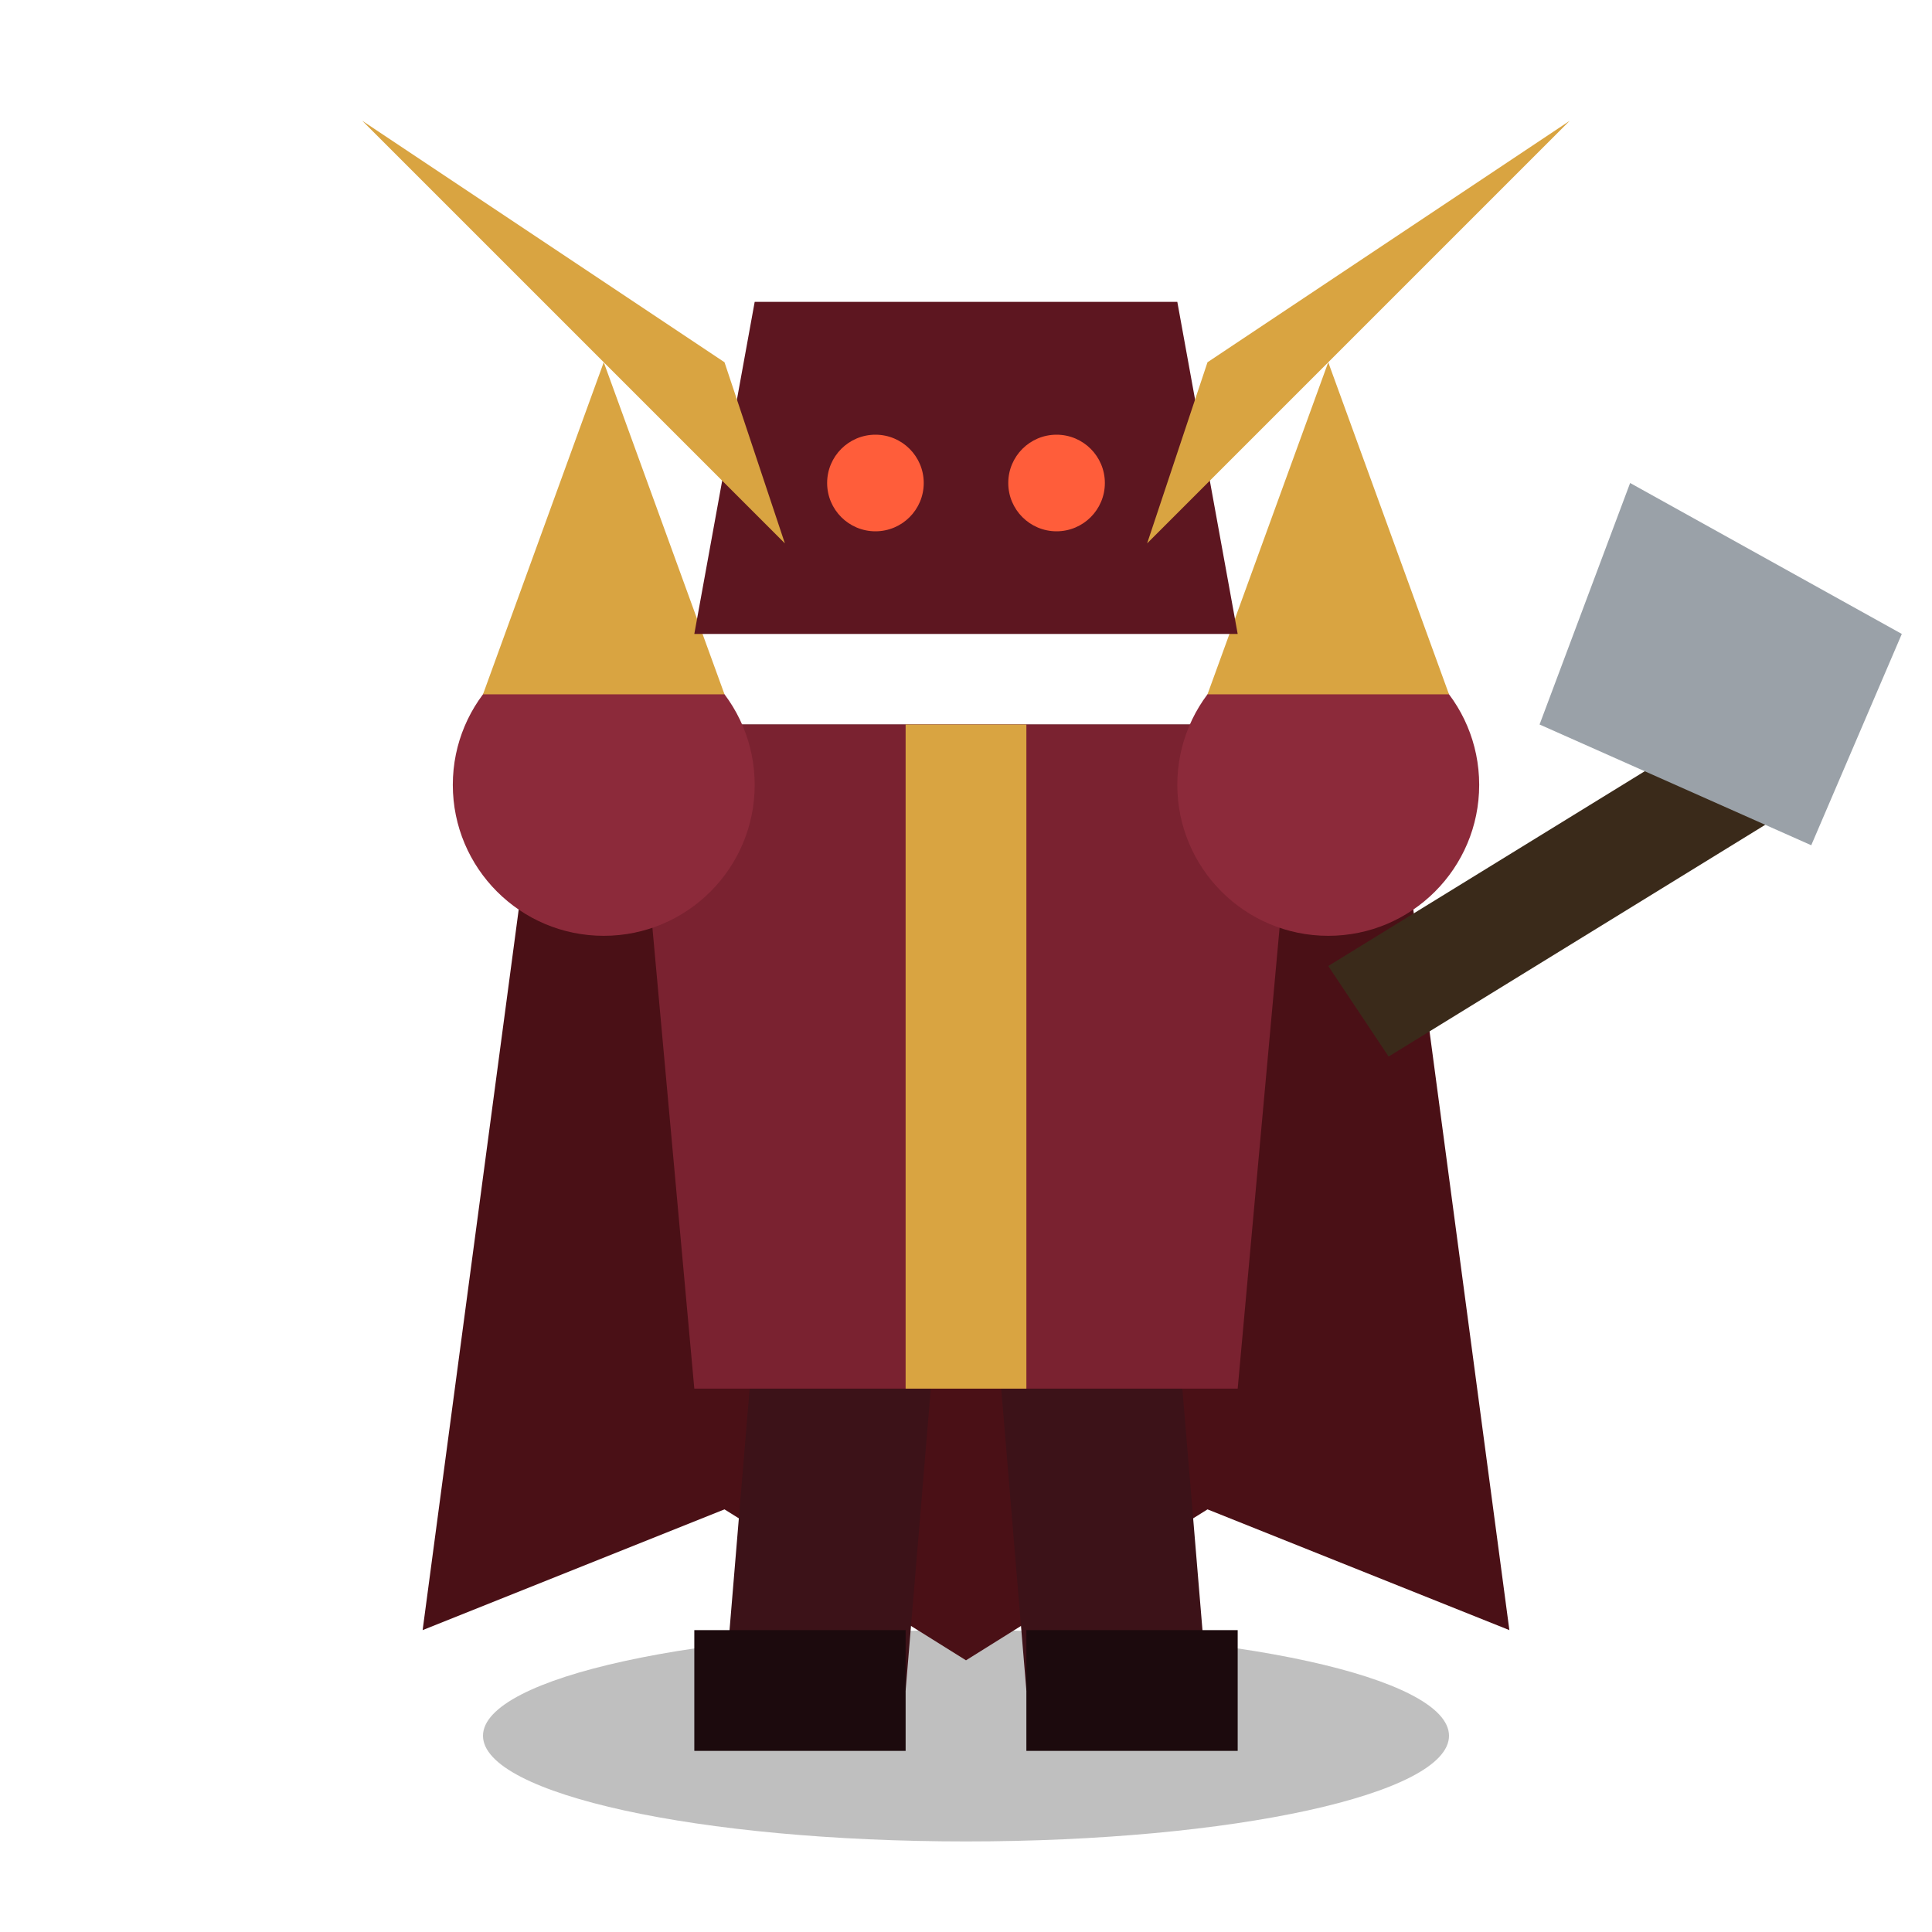
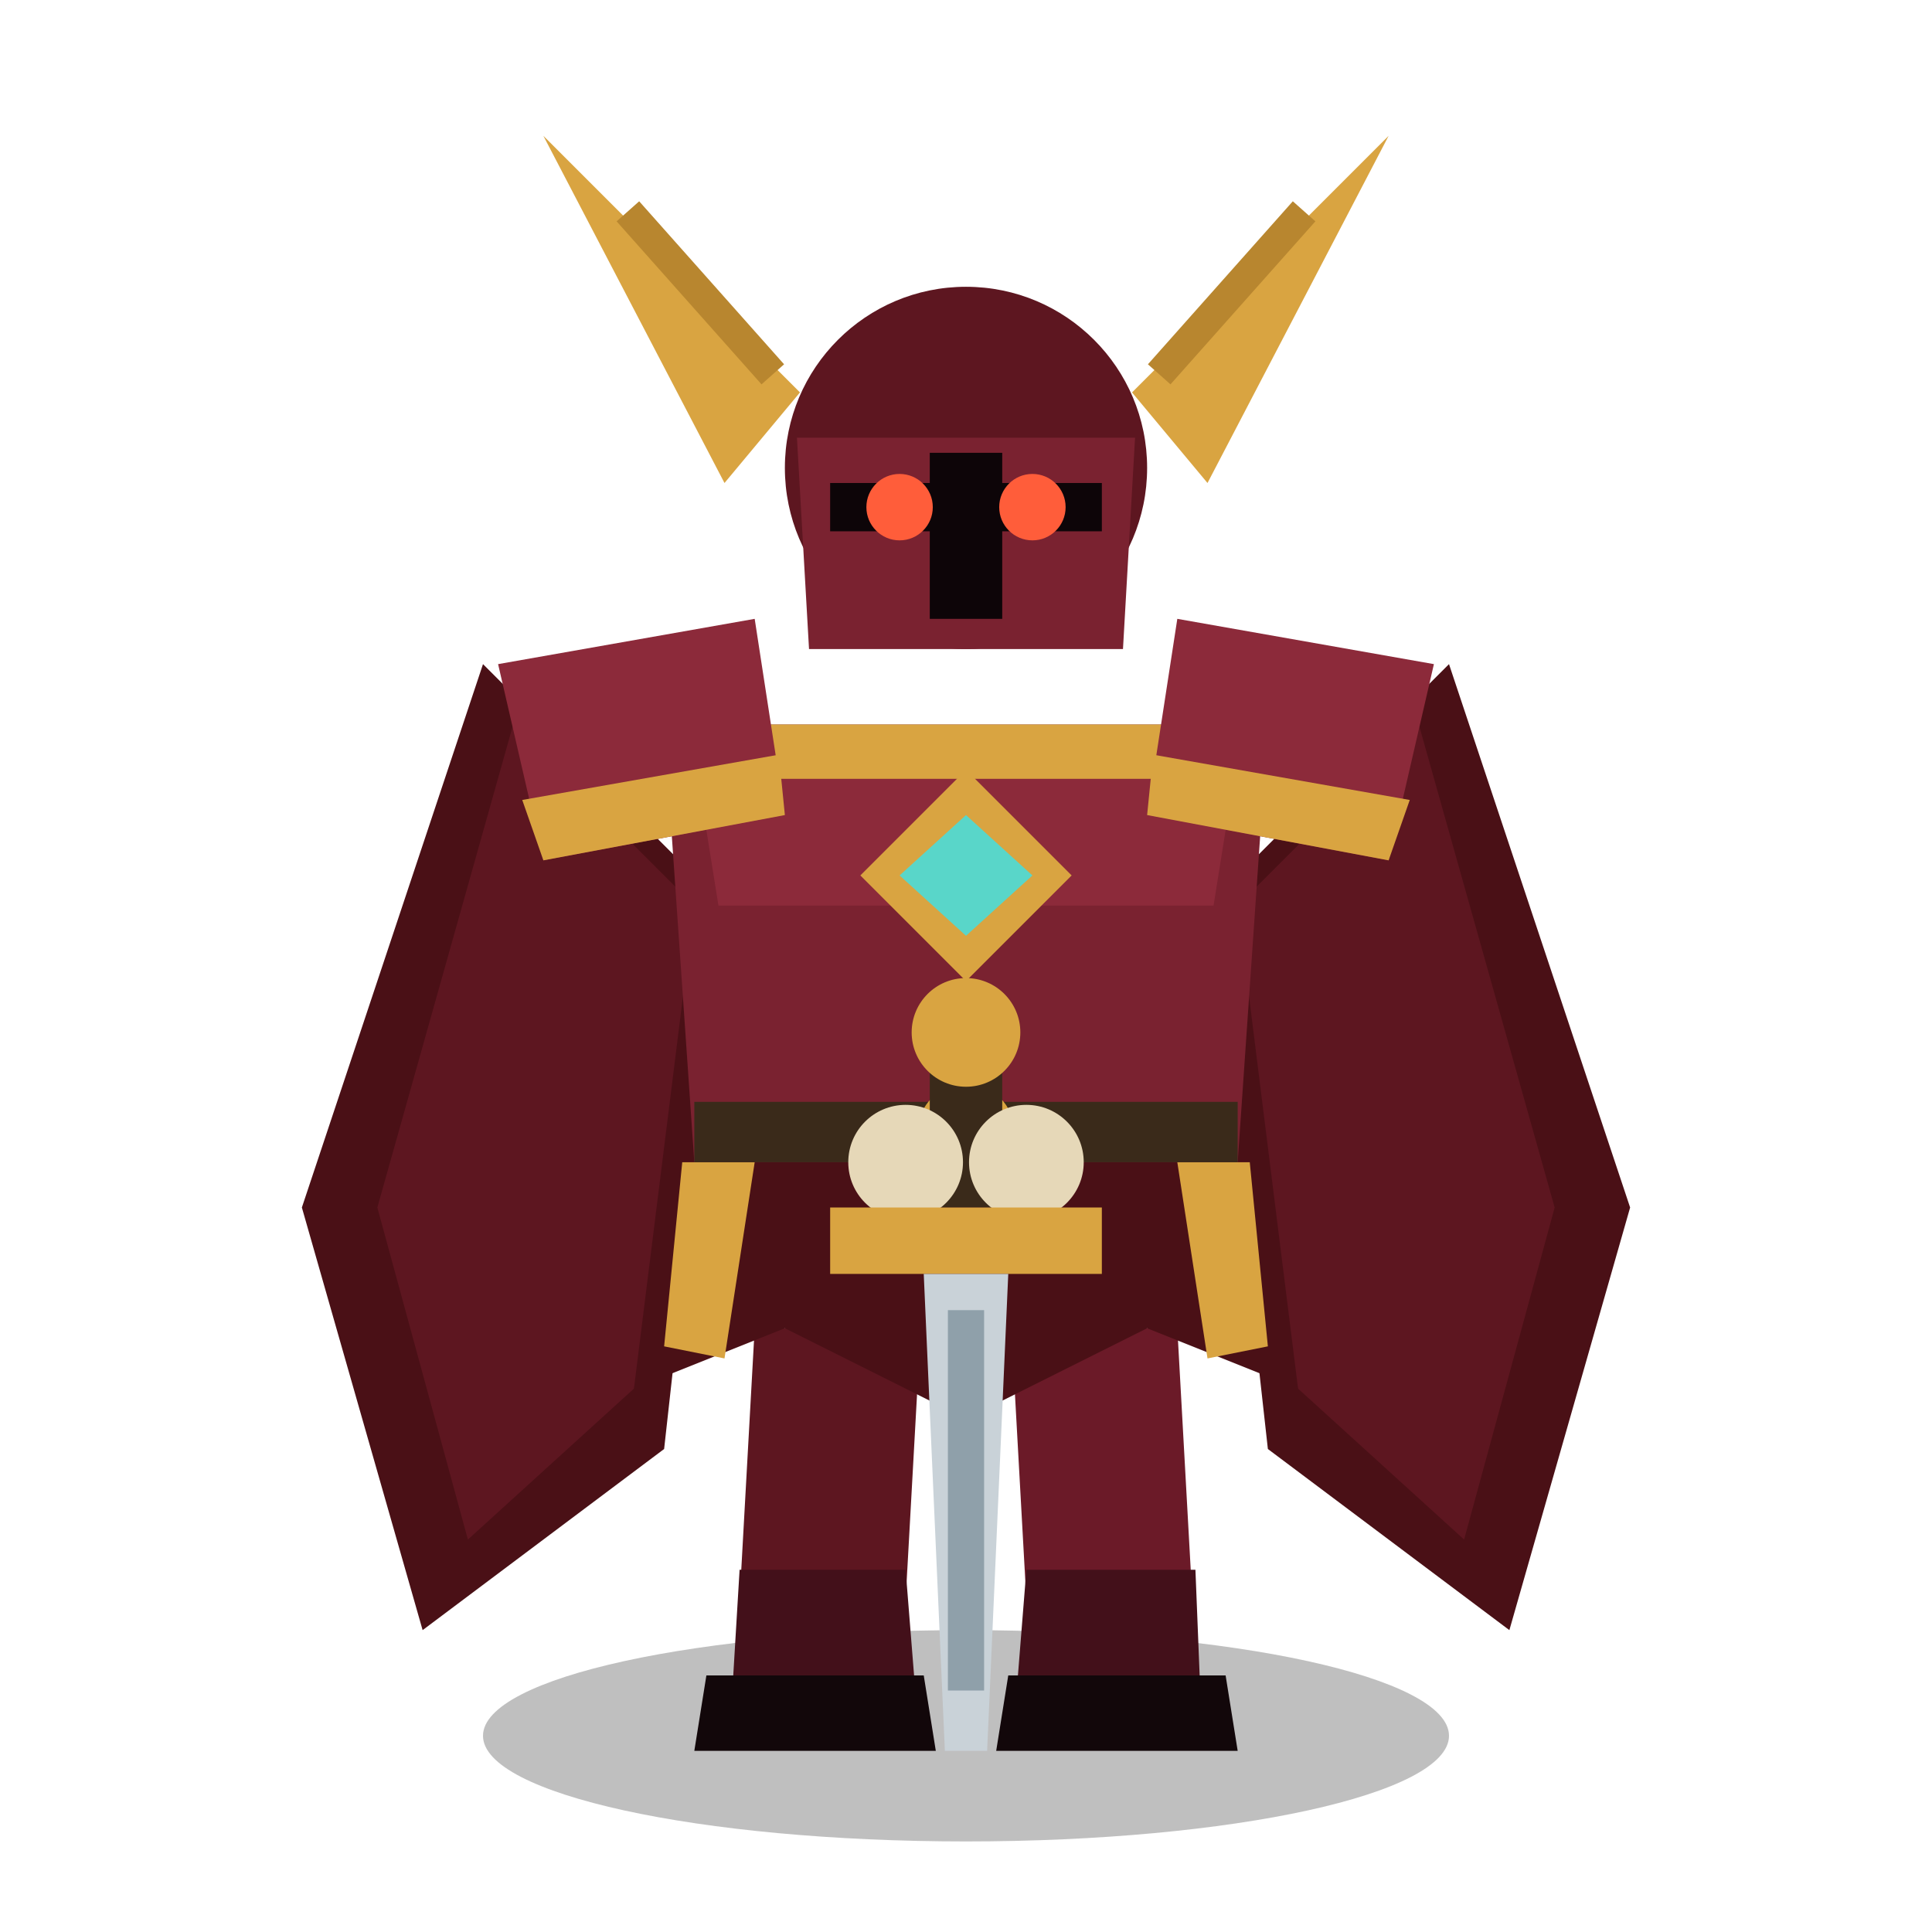
<svg xmlns="http://www.w3.org/2000/svg" width="64" height="64" viewBox="0 0 64 64">
  <ellipse cx="32" cy="57.5" rx="16" ry="3.5" fill="#00000040" />
-   <polygon points="18,24 46,24 50,54 40,50 32,55 24,50 14,54" fill="#4a1016" />
-   <polygon points="25,44 31,44 30,56 24,56" fill="#3c1218" />
-   <polygon points="33,44 39,44 40,56 34,56" fill="#3c1218" />
-   <polygon points="23,54 30,54 30,58 23,58" fill="#1c0a0d" />
-   <polygon points="34,54 41,54 41,58 34,58" fill="#1c0a0d" />
-   <polygon points="21,24 43,24 41,46 23,46" fill="#7a2230" />
-   <polygon points="30,24 34,24 34,46 30,46" fill="#d9a441" />
-   <circle cx="20" cy="26" r="5" fill="#8c2a3a" />
-   <circle cx="44" cy="26" r="5" fill="#8c2a3a" />
-   <polygon points="16,23 20,12 24,23" fill="#d9a441" />
-   <polygon points="40,23 44,12 48,23" fill="#d9a441" />
-   <polygon points="25,10 39,10 41,21 23,21" fill="#5d1620" />
-   <polygon points="24,12 12,4 26,18" fill="#d9a441" />
-   <polygon points="40,12 52,4 38,18" fill="#d9a441" />
-   <circle cx="29" cy="16" r="1.6" fill="#ff5d3a" />
-   <circle cx="35" cy="16" r="1.6" fill="#ff5d3a" />
-   <polygon points="44,32 57,24 59,27 46,35" fill="#3a2a1a" />
-   <polygon points="54,16 63,21 60,28 51,24" fill="#9aa1a8" />
+   <polygon points="16,22 10,40 14,54 22,48 24,30" fill="#4a1016" />
+   <polygon points="48,22 54,40 50,54 42,48 40,30" fill="#4a1016" />
+   <polygon points="17,24 12.5,40 15.5,51 21,46 23,30" fill="#5d1620" />
+   <polygon points="47,24 51.5,40 48.5,51 43,46 41,30" fill="#5d1620" />
+   <polygon points="25,44 30.5,44 30,53 24.5,53" fill="#5d1620" />
+   <polygon points="24.5,52 30,52 30.4,57 24.2,57" fill="#43101a" />
+   <polygon points="23.4,55.5 30.6,55.5 31,58 23,58" fill="#12070a" />
+   <polygon points="33.5,44 39,44 39.5,53 34,53" fill="#6b1a28" />
+   <polygon points="34,52 39.6,52 39.8,57 33.6,57" fill="#43101a" />
+   <polygon points="33.4,55.5 40.6,55.5 41,58 33,58" fill="#12070a" />
+   <polygon points="23,38 41,38 43,46 38,44 32,47 26,44 21,46" fill="#4a1016" />
+   <polygon points="22.6,38.5 25,38.5 24,45 22,44.6" fill="#d9a441" />
+   <polygon points="39,38.5 41.4,38.5 42,44.6 40,45" fill="#d9a441" />
+   <polygon points="22,24 42,24 41,38.5 23,38.5" fill="#7a2230" />
+   <polygon points="23,25 41,25 40.2,30 23.8,30" fill="#8c2a3a" />
+   <polygon points="32,25.5 35.5,29 32,32.5 28.5,29" fill="#d9a441" />
+   <polygon points="32,27 34.2,29 32,31 29.8,29" fill="#59d6c9" />
+   <polygon points="22,24 42,24 41.8,25.8 22.2,25.8" fill="#d9a441" />
+   <polygon points="23,36.5 41,36.5 41,38.5 23,38.5" fill="#3a2a1a" />
+   <circle cx="32" cy="37.5" r="1.6" fill="#d9a441" />
+   <polygon points="16.5,22 25,20.5 26,27 18,28.5" fill="#8c2a3a" />
+   <polygon points="17.3,26.5 25.8,25 26,27 18,28.5" fill="#d9a441" />
+   <polygon points="39,20.5 47.5,22 46,28.5 38,27" fill="#8c2a3a" />
+   <polygon points="38.2,25 46.7,26.5 46,28.5 38,27" fill="#d9a441" />
+   <circle cx="32" cy="15.5" r="6" fill="#5d1620" />
+   <polygon points="26.4,14.5 37.6,14.5 37.2,21.5 26.8,21.5" fill="#7a2230" />
+   <polygon points="30.8,15 33.2,15 33.2,20.5 30.8,20.5" fill="#0d0508" />
+   <polygon points="27.5,16 36.5,16 36.5,17.6 27.5,17.6" fill="#0d0508" />
+   <circle cx="29.8" cy="16.8" r="1.1" fill="#ff5d3a" />
+   <circle cx="34.2" cy="16.8" r="1.1" fill="#ff5d3a" />
+   <polygon points="26.5,13 18,4.5 24,16" fill="#d9a441" />
+   <polygon points="37.5,13 46,4.5 40,16" fill="#d9a441" />
+   <polyline points="25.6,12.4 20.8,7" fill="none" stroke="#b8862f" stroke-width="1" stroke-linejoin="round" />
+   <polyline points="38.4,12.4 43.2,7" fill="none" stroke="#b8862f" stroke-width="1" stroke-linejoin="round" />
+   <polygon points="30.8,35 33.2,35 33.2,40 30.8,40" fill="#3a2a1a" />
+   <circle cx="32" cy="34.2" r="1.8" fill="#d9a441" />
+   <circle cx="30" cy="38.5" r="1.9" fill="#e6d8b8" />
+   <circle cx="34" cy="38.5" r="1.9" fill="#e6d8b8" />
+   <polygon points="27.5,40 36.5,40 36.5,42.2 27.5,42.2" fill="#d9a441" />
+   <polygon points="30.6,42.2 33.4,42.2 32.7,58 31.3,58" fill="#c9d2d8" />
+   <polyline points="32,43.4 32,56" fill="none" stroke="#8fa0aa" stroke-width="1.2" stroke-linejoin="round" />
</svg>
